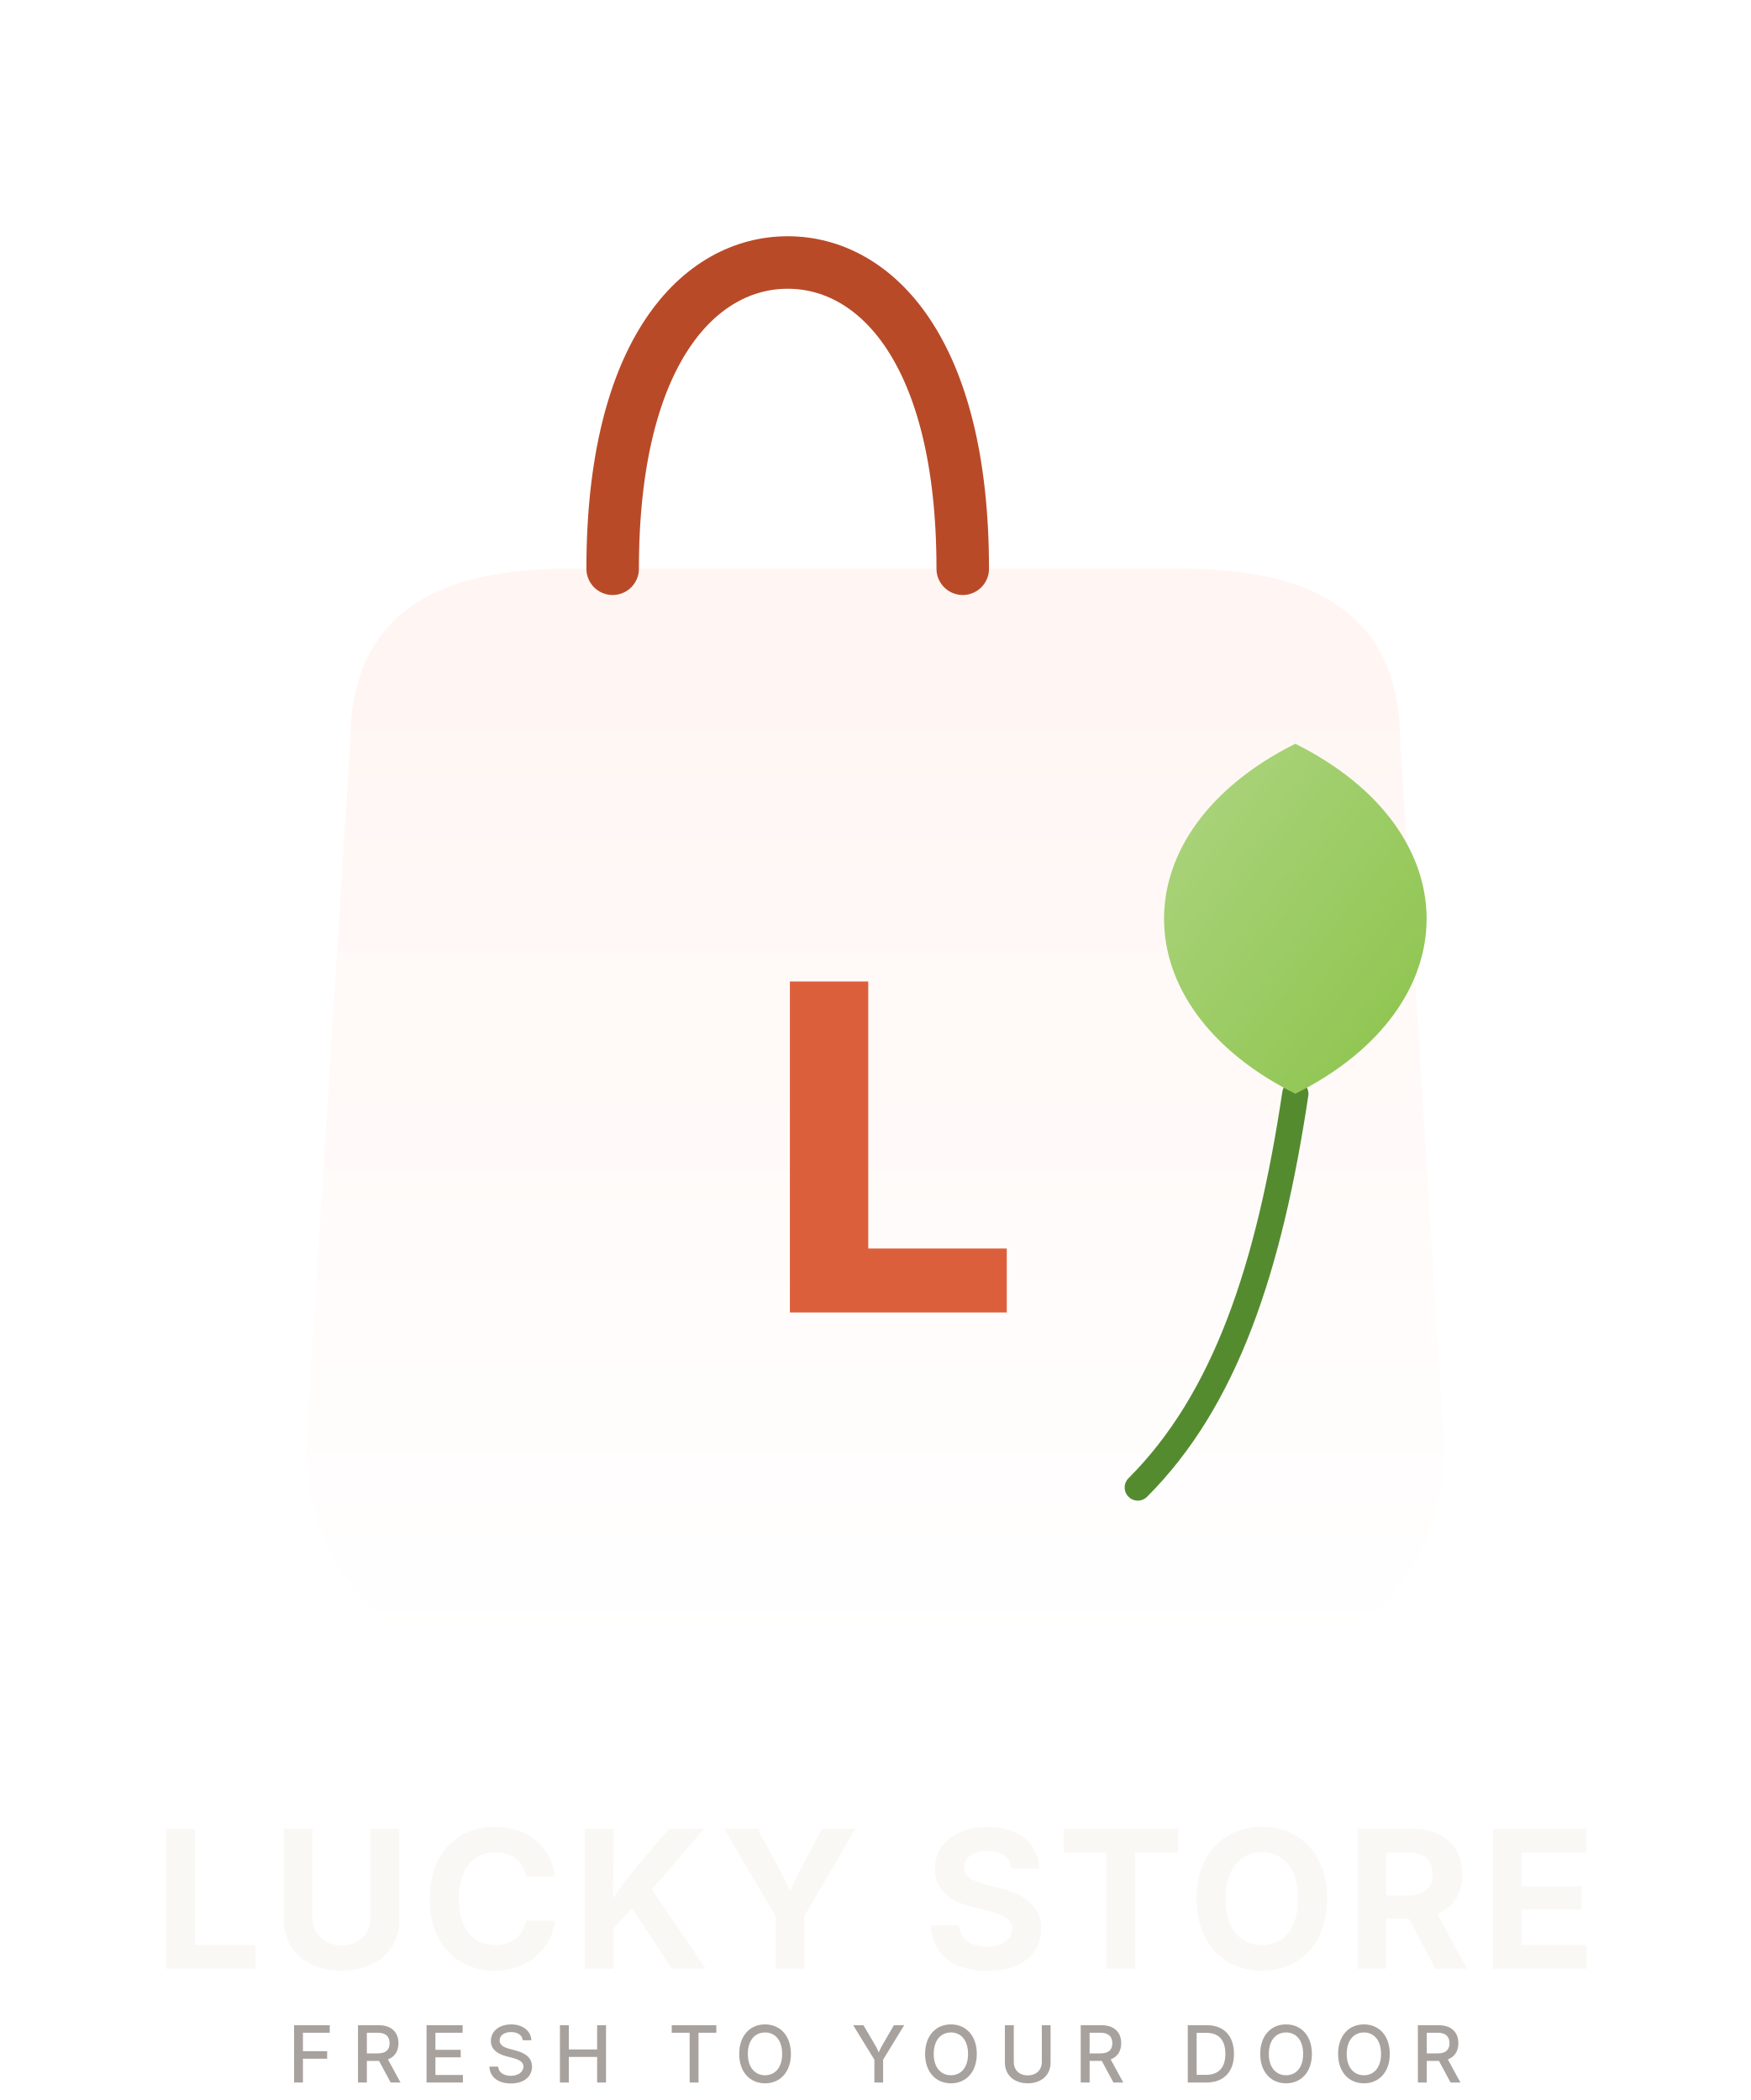
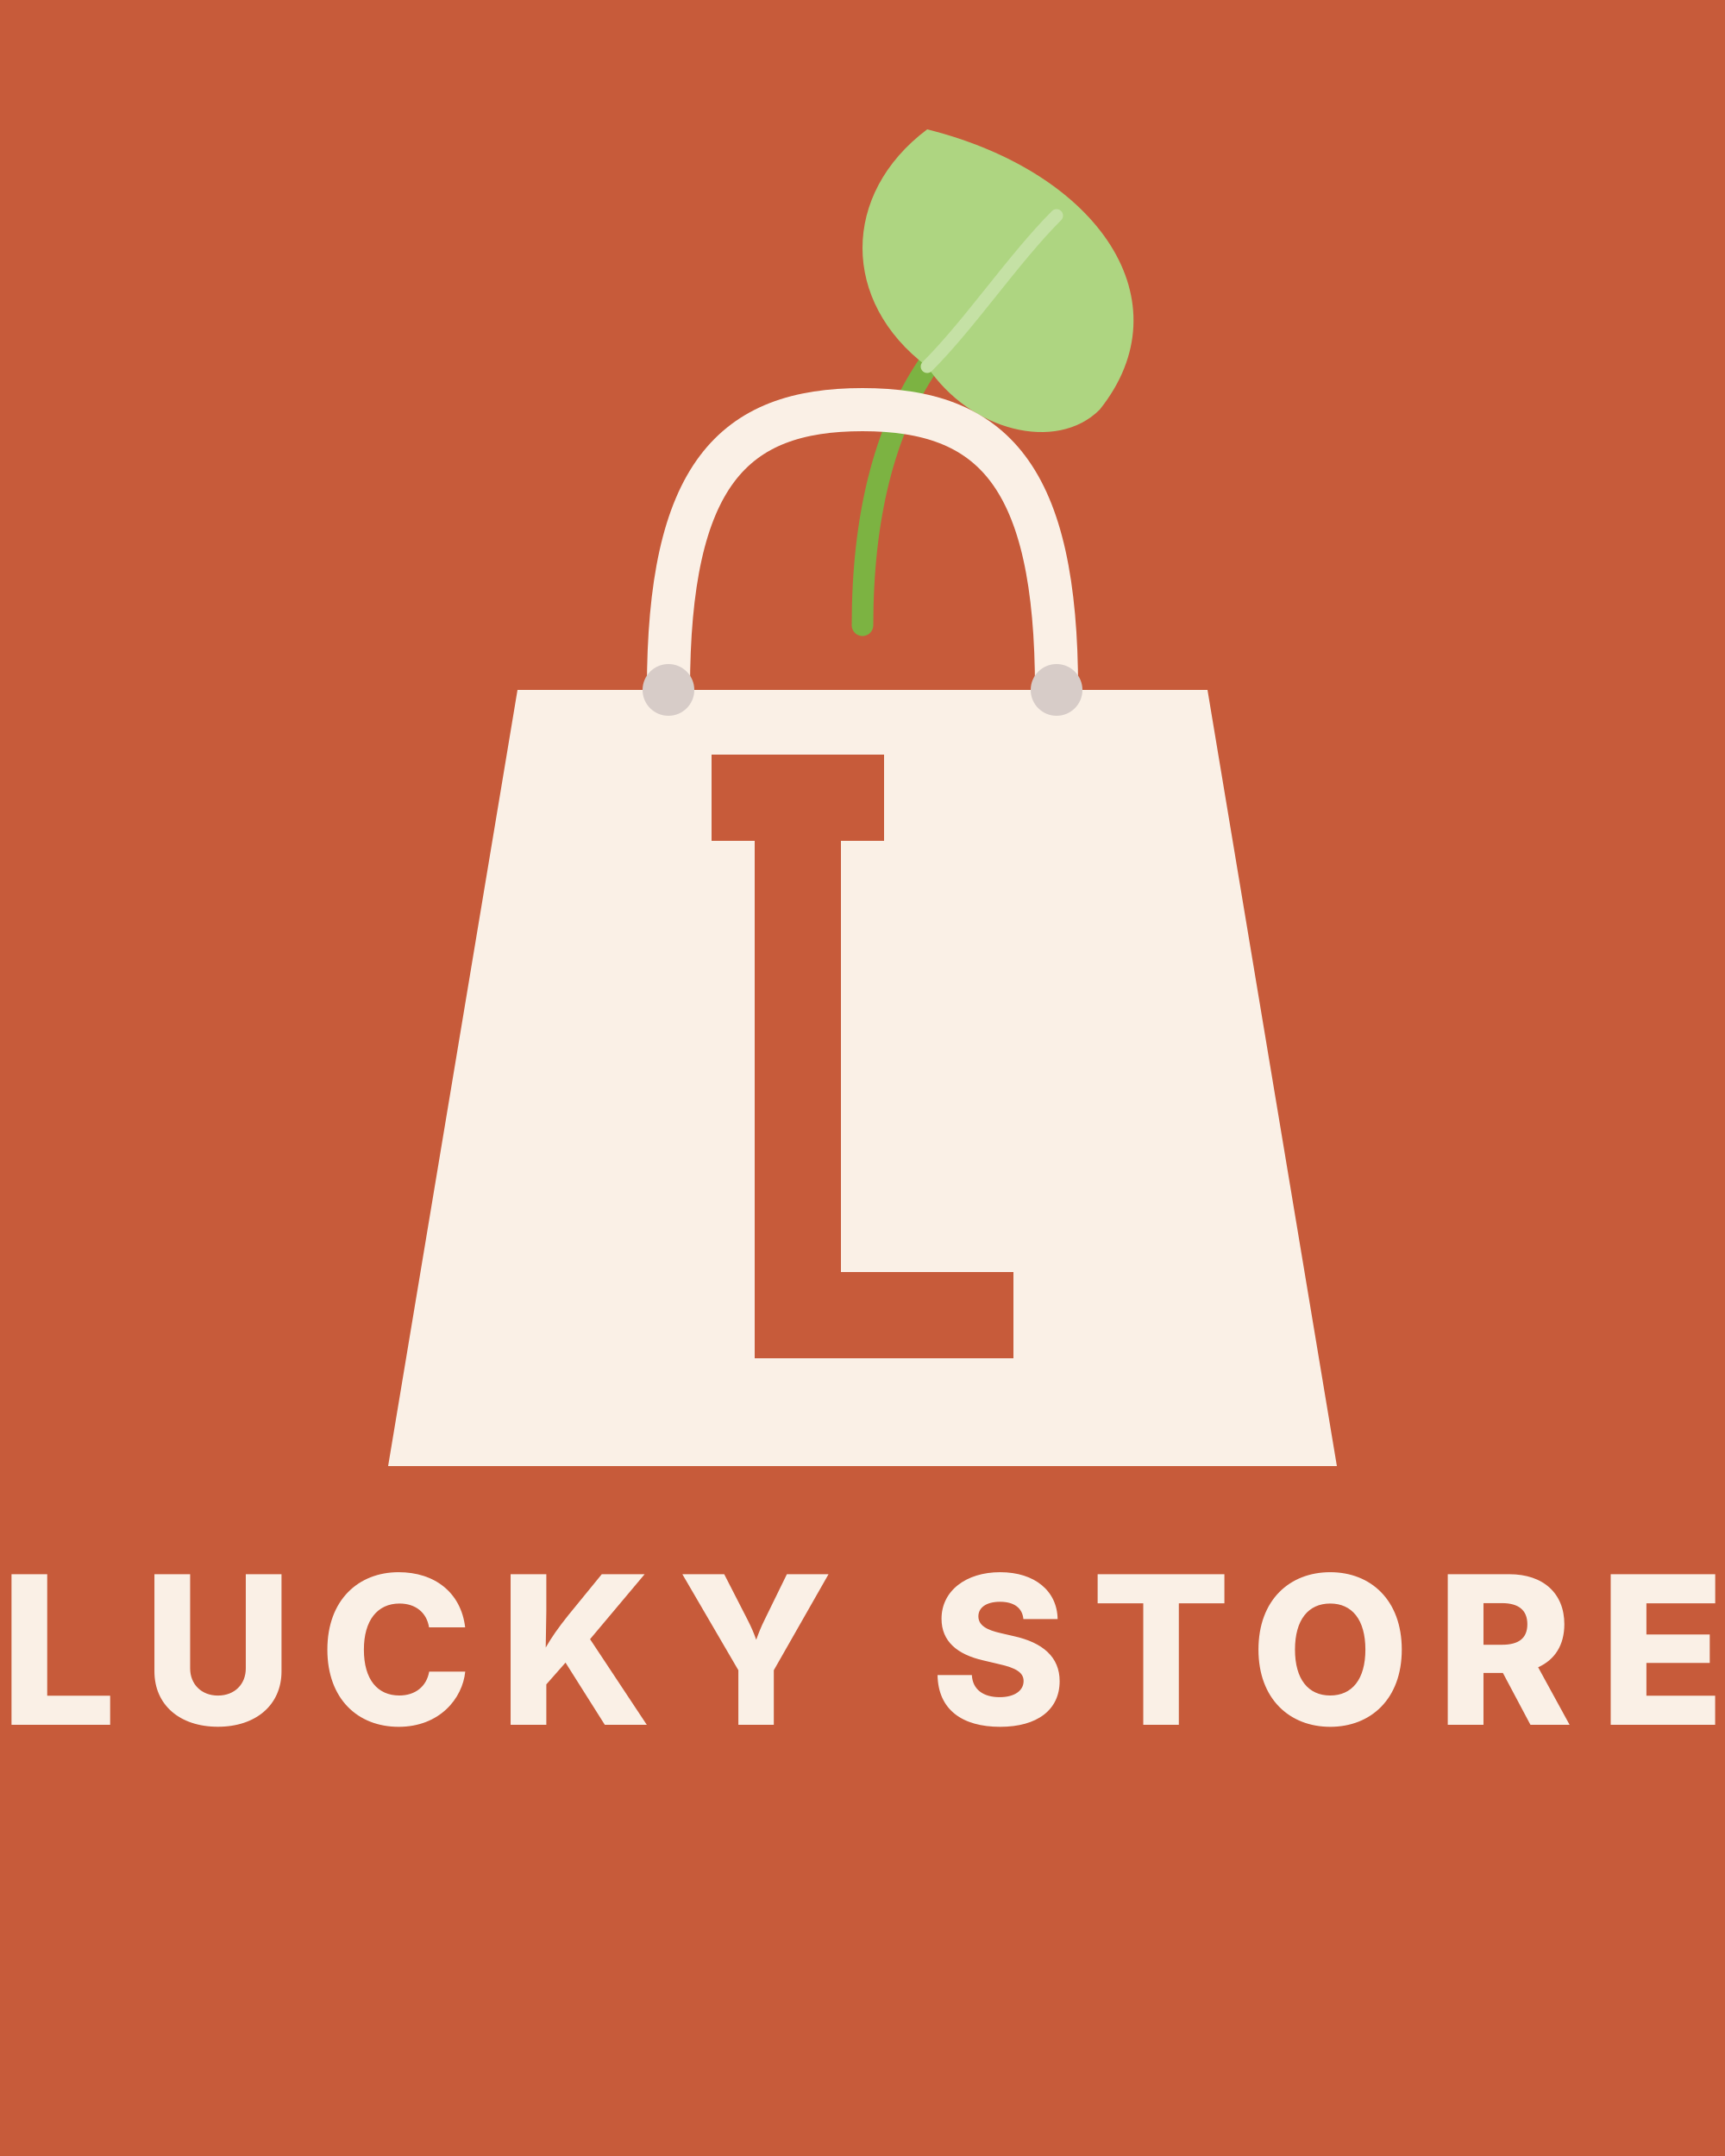
- <svg xmlns="http://www.w3.org/2000/svg" viewBox="0 0 200 240" width="200" height="240">
+ <svg xmlns="http://www.w3.org/2000/svg" viewBox="0 0 400 500" width="400" height="500">
  <defs>
-     <linearGradient id="bagGradInv" x1="0" y1="0" x2="0" y2="1">
-       <stop offset="0%" stop-color="#fff5f2" />
-       <stop offset="100%" stop-color="#ffffff" />
-     </linearGradient>
-     <linearGradient id="leafGradInv" x1="0" y1="0" x2="1" y2="1">
-       <stop offset="0%" stop-color="#AED581" />
-       <stop offset="100%" stop-color="#8BC34A" />
-     </linearGradient>
+     <solidColor id="cream" solid-color="#FAF0E6" />
+     <solidColor id="leaf" solid-color="#AED581" />
+     <solidColor id="leaf-light" solid-color="#C5E1A5" />
  </defs>
-   <path d="M 40 85            C 40 70, 50 65, 65 65            L 135 65            C 150 65, 160 70, 160 85            L 165 165            C 165 180, 155 190, 140 190            L 60 190            C 45 190, 35 180, 35 165            Z" fill="url(#bagGradInv)" />
-   <path d="M 70 65            C 70 40, 80 30, 90 30            C 100 30, 110 40, 110 65" stroke="#b94a28" stroke-width="6" fill="none" stroke-linecap="round" />
-   <text x="102" y="150" font-family="Inter, system-ui, sans-serif" font-size="52" font-weight="800" fill="#dc5f3b" text-anchor="middle" letter-spacing="-2">L</text>
-   <path d="M 130 170            C 140 160, 145 145, 148 125" stroke="#558B2F" stroke-width="3" fill="none" stroke-linecap="round" />
-   <path d="M 148 125            C 128 115, 128 95, 148 85            C 168 95, 168 115, 148 125            Z" fill="url(#leafGradInv)" />
-   <text x="100" y="225" font-family="Inter, system-ui, sans-serif" font-size="22" font-weight="700" fill="#faf8f5" text-anchor="middle" letter-spacing="1">LUCKY STORE</text>
-   <text x="100" y="238" font-family="Inter, system-ui, sans-serif" font-size="9" font-weight="500" fill="#a8a29e" text-anchor="middle" letter-spacing="2">FRESH TO YOUR DOOR</text>
+   <rect x="0" y="0" width="400" height="500" fill="#C75B3A" rx="0" id="bg" />
+   <g id="leaf">
+     <path d="M 200 145              C 200 120, 205 100, 215 85" stroke="#7CB342" stroke-width="5" fill="none" stroke-linecap="round" />
+     <path d="M 215 85              C 195 70, 195 45, 215 30              C 255 40, 275 70, 255 95              C 245 105, 225 100, 215 85              Z" fill="#AED581" />
+     <path d="M 215 85              C 225 75, 235 60, 245 50" stroke="#C5E1A5" stroke-width="3" fill="none" stroke-linecap="round" />
+   </g>
+   <g id="bag">
+     <path d="M 120 160              L 280 160              L 310 340              L 90 340              Z" fill="#FAF0E6" />
+     <path d="M 155 160              C 155 110, 170 95, 200 95              C 230 95, 245 110, 245 160" stroke="#FAF0E6" stroke-width="10" fill="none" stroke-linecap="round" />
+     <circle cx="155" cy="160" r="6" fill="#D7CCC8" />
+     <circle cx="245" cy="160" r="6" fill="#D7CCC8" />
+   </g>
+   <g id="letter-l" fill="#C75B3A">
+     <path d="M 175 195              L 195 195              L 195 295              L 235 295              L 235 315              L 175 315              Z" />
+     <path d="M 165 175              L 205 175              L 205 195              L 165 195              Z" />
+   </g>
+   <text x="200" y="400" font-family="Montserrat, Inter, Arial Black, sans-serif" font-size="48" font-weight="800" fill="#FAF0E6" text-anchor="middle" letter-spacing="6">LUCKY STORE</text>
</svg>
